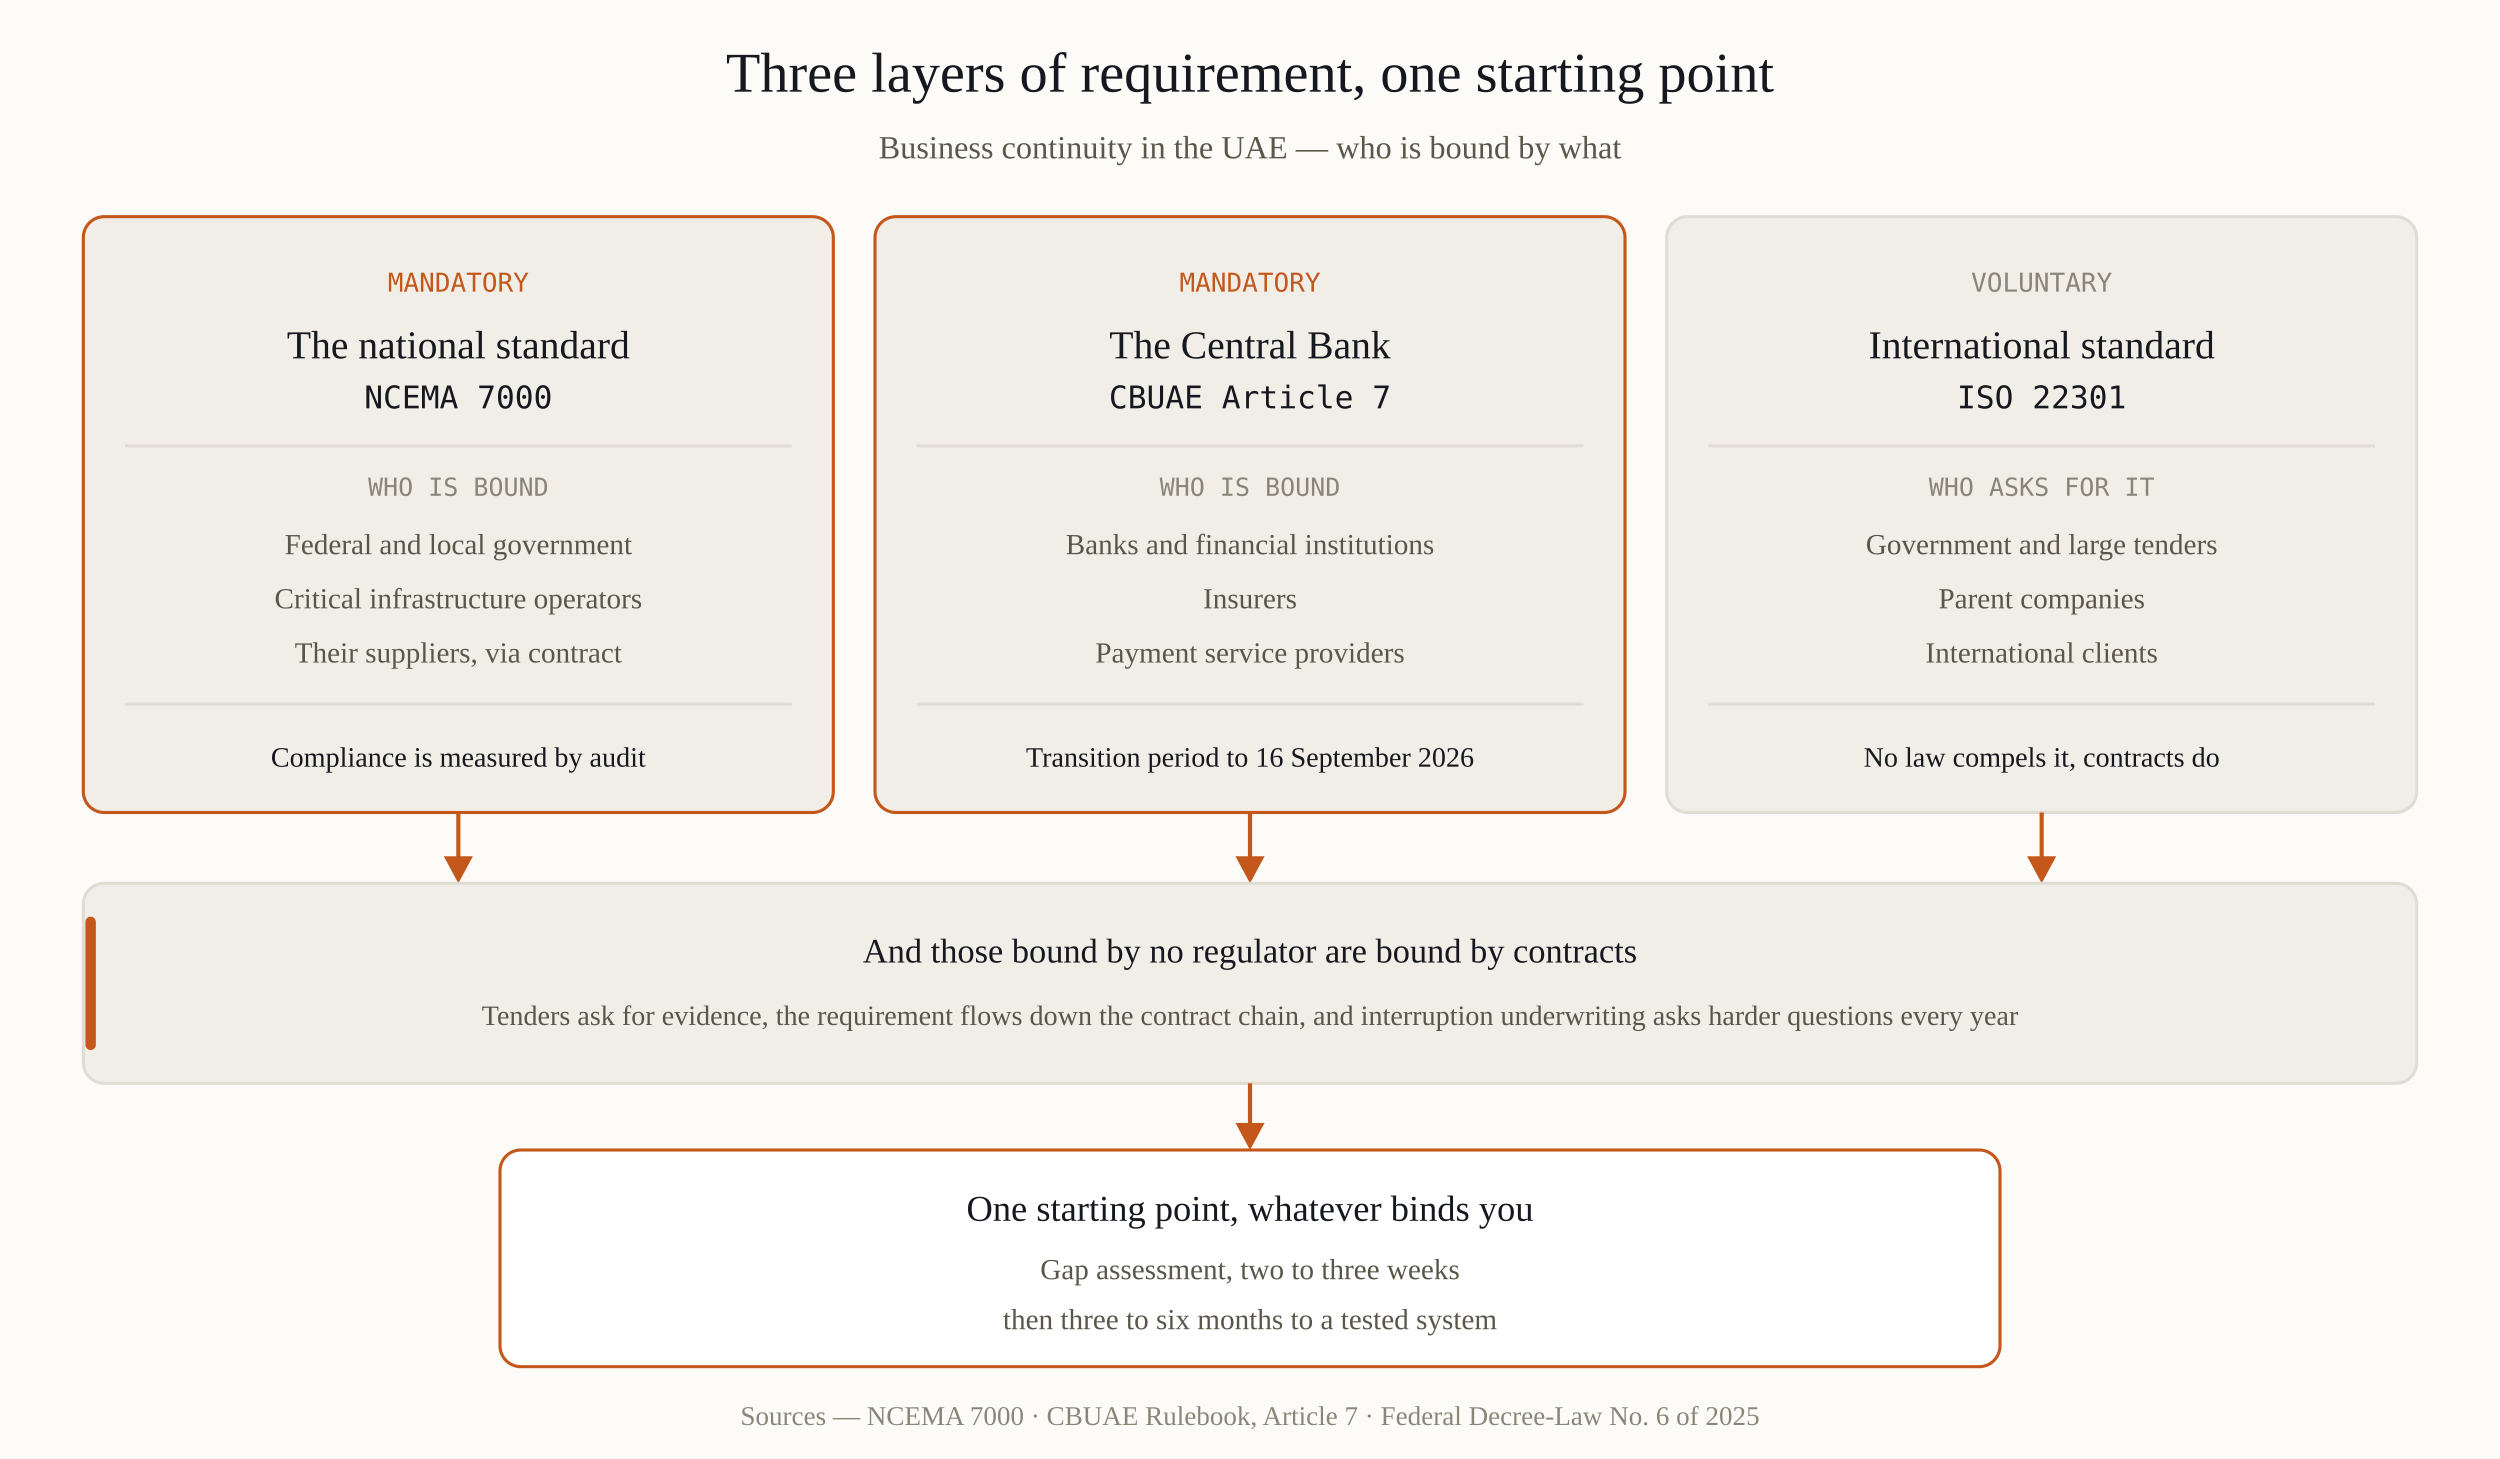
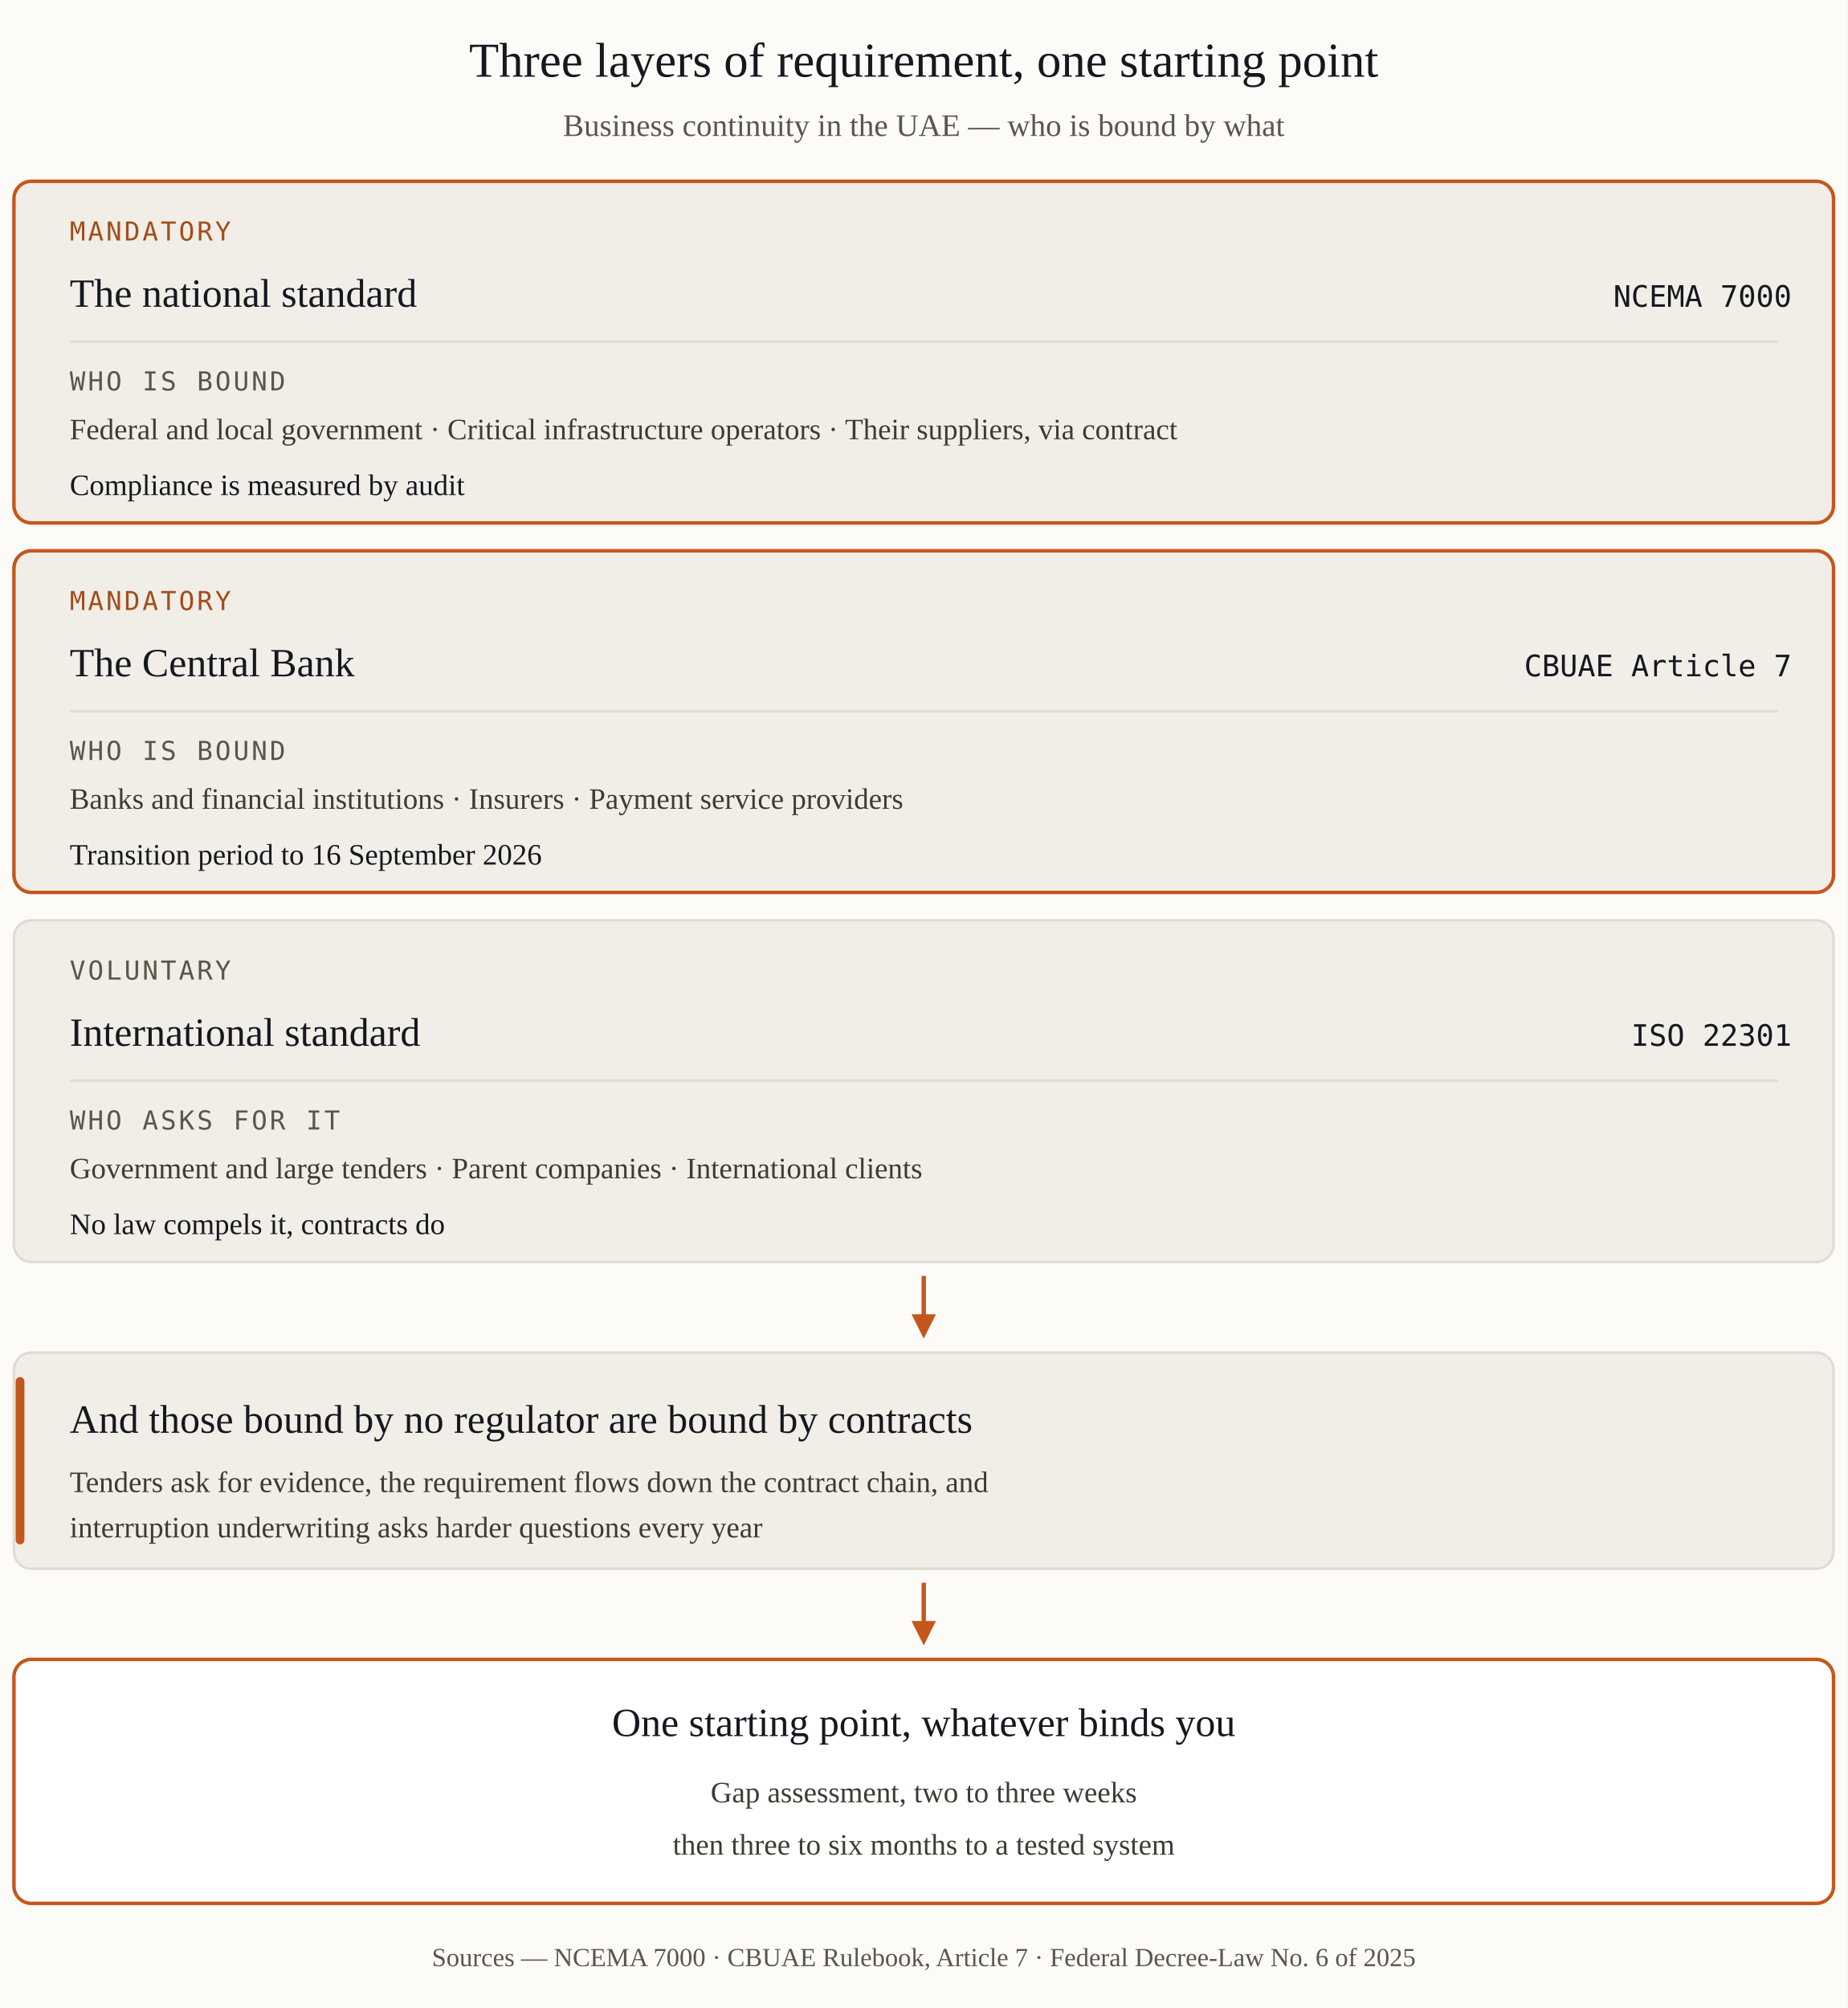
- <svg xmlns="http://www.w3.org/2000/svg" viewBox="0 0 1200 700" width="1200" height="700" role="img" aria-label="Three layers of business continuity requirement in the UAE and who each layer binds, the contractual pressure on everyone else, and one common starting point">
-   <rect x="0" y="0" width="1200" height="700" fill="#FDFBF7" />
-   <text x="600" y="44" text-anchor="middle" font-family="Georgia, 'Times New Roman', serif" font-size="27" fill="#16181F">Three layers of requirement, one starting point</text>
-   <text x="600" y="76" text-anchor="middle" font-family="Georgia, 'Times New Roman', serif" font-size="15.5" fill="#5B564A">Business continuity in the UAE — who is bound by what</text>
-   <rect x="40" y="104" width="360" height="286" rx="10" fill="#F1EEE8" stroke="#C4571C" stroke-width="1.5" />
-   <text x="220" y="140" text-anchor="middle" font-family="Consolas, monospace" font-size="12.5" fill="#C4571C">MANDATORY</text>
-   <text x="220" y="172" text-anchor="middle" font-family="Georgia, 'Times New Roman', serif" font-size="19" fill="#16181F">The national standard</text>
-   <text x="220" y="196" text-anchor="middle" font-family="Consolas, monospace" font-size="15" fill="#16181F">NCEMA 7000</text>
-   <line x1="60" y1="214" x2="380" y2="214" stroke="#E1DCD3" stroke-width="1.5" />
-   <text x="220" y="238" text-anchor="middle" font-family="Consolas, monospace" font-size="12" fill="#8A8578">WHO IS BOUND</text>
-   <text x="220" y="266" text-anchor="middle" font-family="Georgia, 'Times New Roman', serif" font-size="14" fill="#5B564A">Federal and local government</text>
-   <text x="220" y="292" text-anchor="middle" font-family="Georgia, 'Times New Roman', serif" font-size="14" fill="#5B564A">Critical infrastructure operators</text>
-   <text x="220" y="318" text-anchor="middle" font-family="Georgia, 'Times New Roman', serif" font-size="14" fill="#5B564A">Their suppliers, via contract</text>
-   <line x1="60" y1="338" x2="380" y2="338" stroke="#E1DCD3" stroke-width="1.5" />
-   <text x="220" y="368" text-anchor="middle" font-family="Georgia, 'Times New Roman', serif" font-size="13.5" fill="#16181F">Compliance is measured by audit</text>
-   <rect x="420" y="104" width="360" height="286" rx="10" fill="#F1EEE8" stroke="#C4571C" stroke-width="1.5" />
-   <text x="600" y="140" text-anchor="middle" font-family="Consolas, monospace" font-size="12.5" fill="#C4571C">MANDATORY</text>
-   <text x="600" y="172" text-anchor="middle" font-family="Georgia, 'Times New Roman', serif" font-size="19" fill="#16181F">The Central Bank</text>
-   <text x="600" y="196" text-anchor="middle" font-family="Consolas, monospace" font-size="15" fill="#16181F">CBUAE Article 7</text>
-   <line x1="440" y1="214" x2="760" y2="214" stroke="#E1DCD3" stroke-width="1.5" />
-   <text x="600" y="238" text-anchor="middle" font-family="Consolas, monospace" font-size="12" fill="#8A8578">WHO IS BOUND</text>
-   <text x="600" y="266" text-anchor="middle" font-family="Georgia, 'Times New Roman', serif" font-size="14" fill="#5B564A">Banks and financial institutions</text>
-   <text x="600" y="292" text-anchor="middle" font-family="Georgia, 'Times New Roman', serif" font-size="14" fill="#5B564A">Insurers</text>
-   <text x="600" y="318" text-anchor="middle" font-family="Georgia, 'Times New Roman', serif" font-size="14" fill="#5B564A">Payment service providers</text>
-   <line x1="440" y1="338" x2="760" y2="338" stroke="#E1DCD3" stroke-width="1.5" />
-   <text x="600" y="368" text-anchor="middle" font-family="Georgia, 'Times New Roman', serif" font-size="13.5" fill="#16181F">Transition period to 16 September 2026</text>
-   <rect x="800" y="104" width="360" height="286" rx="10" fill="#F1EEE8" stroke="#E1DCD3" stroke-width="1.5" />
-   <text x="980" y="140" text-anchor="middle" font-family="Consolas, monospace" font-size="12.5" fill="#8A8578">VOLUNTARY</text>
-   <text x="980" y="172" text-anchor="middle" font-family="Georgia, 'Times New Roman', serif" font-size="19" fill="#16181F">International standard</text>
-   <text x="980" y="196" text-anchor="middle" font-family="Consolas, monospace" font-size="15" fill="#16181F">ISO 22301</text>
-   <line x1="820" y1="214" x2="1140" y2="214" stroke="#E1DCD3" stroke-width="1.5" />
-   <text x="980" y="238" text-anchor="middle" font-family="Consolas, monospace" font-size="12" fill="#8A8578">WHO ASKS FOR IT</text>
-   <text x="980" y="266" text-anchor="middle" font-family="Georgia, 'Times New Roman', serif" font-size="14" fill="#5B564A">Government and large tenders</text>
-   <text x="980" y="292" text-anchor="middle" font-family="Georgia, 'Times New Roman', serif" font-size="14" fill="#5B564A">Parent companies</text>
-   <text x="980" y="318" text-anchor="middle" font-family="Georgia, 'Times New Roman', serif" font-size="14" fill="#5B564A">International clients</text>
-   <line x1="820" y1="338" x2="1140" y2="338" stroke="#E1DCD3" stroke-width="1.5" />
-   <text x="980" y="368" text-anchor="middle" font-family="Georgia, 'Times New Roman', serif" font-size="13.5" fill="#16181F">No law compels it, contracts do</text>
-   <line x1="220" y1="390" x2="220" y2="412" stroke="#C4571C" stroke-width="2" />
-   <polygon points="213,411 220,424 227,411" fill="#C4571C" />
-   <line x1="600" y1="390" x2="600" y2="412" stroke="#C4571C" stroke-width="2" />
-   <polygon points="593,411 600,424 607,411" fill="#C4571C" />
-   <line x1="980" y1="390" x2="980" y2="412" stroke="#C4571C" stroke-width="2" />
-   <polygon points="973,411 980,424 987,411" fill="#C4571C" />
-   <rect x="40" y="424" width="1120" height="96" rx="10" fill="#F1EEE8" stroke="#E1DCD3" stroke-width="1.5" />
-   <rect x="41" y="440" width="5" height="64" rx="2.5" fill="#C4571C" />
-   <text x="600" y="462" text-anchor="middle" font-family="Georgia, 'Times New Roman', serif" font-size="16.5" fill="#16181F">And those bound by no regulator are bound by contracts</text>
-   <text x="600" y="492" text-anchor="middle" font-family="Georgia, 'Times New Roman', serif" font-size="13.5" fill="#5B564A">Tenders ask for evidence, the requirement flows down the contract chain, and interruption underwriting asks harder questions every year</text>
-   <line x1="600" y1="520" x2="600" y2="540" stroke="#C4571C" stroke-width="2" />
-   <polygon points="593,539 600,552 607,539" fill="#C4571C" />
-   <rect x="240" y="552" width="720" height="104" rx="10" fill="#FFFFFF" stroke="#C4571C" stroke-width="1.5" />
-   <text x="600" y="586" text-anchor="middle" font-family="Georgia, 'Times New Roman', serif" font-size="17.5" fill="#16181F">One starting point, whatever binds you</text>
-   <text x="600" y="614" text-anchor="middle" font-family="Georgia, 'Times New Roman', serif" font-size="14" fill="#5B564A">Gap assessment, two to three weeks</text>
-   <text x="600" y="638" text-anchor="middle" font-family="Georgia, 'Times New Roman', serif" font-size="14" fill="#5B564A">then three to six months to a tested system</text>
-   <text x="600" y="684" text-anchor="middle" font-family="Georgia, 'Times New Roman', serif" font-size="13" fill="#8A8578">Sources — NCEMA 7000 · CBUAE Rulebook, Article 7 · Federal Decree-Law No. 6 of 2025</text>
+ <svg xmlns="http://www.w3.org/2000/svg" viewBox="0 0 1060 1152" width="1060" height="1152" role="img" aria-label="Three layers of business continuity requirement in the UAE and who each layer binds, the contractual pressure on everyone else, and one common starting point">
+   <rect x="0" y="0" width="1060" height="1152" fill="#FDFBF7" />
+   <text x="530" y="44" text-anchor="middle" font-family="Georgia, 'Times New Roman', serif" font-size="28" fill="#16181F">Three layers of requirement, one starting point</text>
+   <text x="530" y="78" text-anchor="middle" font-family="Georgia, 'Times New Roman', serif" font-size="18" fill="#5B564A">Business continuity in the UAE — who is bound by what</text>
+   <rect x="8" y="104" width="1044" height="196" rx="10" fill="#F1EEE8" stroke="#C4571C" stroke-width="2" />
+   <text x="40" y="138" font-family="Consolas, monospace" font-size="15" letter-spacing="1.4" fill="#A34D19">MANDATORY</text>
+   <text x="40" y="176" font-family="Georgia, 'Times New Roman', serif" font-size="23" fill="#16181F">The national standard</text>
+   <text x="1028" y="176" text-anchor="end" font-family="Consolas, monospace" font-size="17" fill="#16181F">NCEMA 7000</text>
+   <line x1="40" y1="196" x2="1020" y2="196" stroke="#E1DCD3" stroke-width="1.5" />
+   <text x="40" y="224" font-family="Consolas, monospace" font-size="15" letter-spacing="1.4" fill="#5B564A">WHO IS BOUND</text>
+   <text x="40" y="252" font-family="Georgia, 'Times New Roman', serif" font-size="17" fill="#3F3B33">Federal and local government · Critical infrastructure operators · Their suppliers, via contract</text>
+   <text x="40" y="284" font-family="Georgia, 'Times New Roman', serif" font-size="17" fill="#16181F">Compliance is measured by audit</text>
+   <rect x="8" y="316" width="1044" height="196" rx="10" fill="#F1EEE8" stroke="#C4571C" stroke-width="2" />
+   <text x="40" y="350" font-family="Consolas, monospace" font-size="15" letter-spacing="1.4" fill="#A34D19">MANDATORY</text>
+   <text x="40" y="388" font-family="Georgia, 'Times New Roman', serif" font-size="23" fill="#16181F">The Central Bank</text>
+   <text x="1028" y="388" text-anchor="end" font-family="Consolas, monospace" font-size="17" fill="#16181F">CBUAE Article 7</text>
+   <line x1="40" y1="408" x2="1020" y2="408" stroke="#E1DCD3" stroke-width="1.5" />
+   <text x="40" y="436" font-family="Consolas, monospace" font-size="15" letter-spacing="1.4" fill="#5B564A">WHO IS BOUND</text>
+   <text x="40" y="464" font-family="Georgia, 'Times New Roman', serif" font-size="17" fill="#3F3B33">Banks and financial institutions · Insurers · Payment service providers</text>
+   <text x="40" y="496" font-family="Georgia, 'Times New Roman', serif" font-size="17" fill="#16181F">Transition period to 16 September 2026</text>
+   <rect x="8" y="528" width="1044" height="196" rx="10" fill="#F1EEE8" stroke="#E1DCD3" stroke-width="1.5" />
+   <text x="40" y="562" font-family="Consolas, monospace" font-size="15" letter-spacing="1.4" fill="#5B564A">VOLUNTARY</text>
+   <text x="40" y="600" font-family="Georgia, 'Times New Roman', serif" font-size="23" fill="#16181F">International standard</text>
+   <text x="1028" y="600" text-anchor="end" font-family="Consolas, monospace" font-size="17" fill="#16181F">ISO 22301</text>
+   <line x1="40" y1="620" x2="1020" y2="620" stroke="#E1DCD3" stroke-width="1.5" />
+   <text x="40" y="648" font-family="Consolas, monospace" font-size="15" letter-spacing="1.4" fill="#5B564A">WHO ASKS FOR IT</text>
+   <text x="40" y="676" font-family="Georgia, 'Times New Roman', serif" font-size="17" fill="#3F3B33">Government and large tenders · Parent companies · International clients</text>
+   <text x="40" y="708" font-family="Georgia, 'Times New Roman', serif" font-size="17" fill="#16181F">No law compels it, contracts do</text>
+   <line x1="530" y1="732" x2="530" y2="756" stroke="#C4571C" stroke-width="2.5" />
+   <polygon points="523,754 530,768 537,754" fill="#C4571C" />
+   <rect x="8" y="776" width="1044" height="124" rx="10" fill="#F1EEE8" stroke="#E1DCD3" stroke-width="1.5" />
+   <rect x="9" y="790" width="5" height="96" rx="2.5" fill="#C4571C" />
+   <text x="40" y="822" font-family="Georgia, 'Times New Roman', serif" font-size="23" fill="#16181F">And those bound by no regulator are bound by contracts</text>
+   <text x="40" y="856" font-family="Georgia, 'Times New Roman', serif" font-size="17" fill="#3F3B33">Tenders ask for evidence, the requirement flows down the contract chain, and</text>
+   <text x="40" y="882" font-family="Georgia, 'Times New Roman', serif" font-size="17" fill="#3F3B33">interruption underwriting asks harder questions every year</text>
+   <line x1="530" y1="908" x2="530" y2="932" stroke="#C4571C" stroke-width="2.5" />
+   <polygon points="523,930 530,944 537,930" fill="#C4571C" />
+   <rect x="8" y="952" width="1044" height="140" rx="10" fill="#FFFFFF" stroke="#C4571C" stroke-width="2" />
+   <text x="530" y="996" text-anchor="middle" font-family="Georgia, 'Times New Roman', serif" font-size="23" fill="#16181F">One starting point, whatever binds you</text>
+   <text x="530" y="1034" text-anchor="middle" font-family="Georgia, 'Times New Roman', serif" font-size="17" fill="#3F3B33">Gap assessment, two to three weeks</text>
+   <text x="530" y="1064" text-anchor="middle" font-family="Georgia, 'Times New Roman', serif" font-size="17" fill="#3F3B33">then three to six months to a tested system</text>
+   <text x="530" y="1128" text-anchor="middle" font-family="Georgia, 'Times New Roman', serif" font-size="15" fill="#5B564A">Sources — NCEMA 7000 · CBUAE Rulebook, Article 7 · Federal Decree-Law No. 6 of 2025</text>
</svg>
